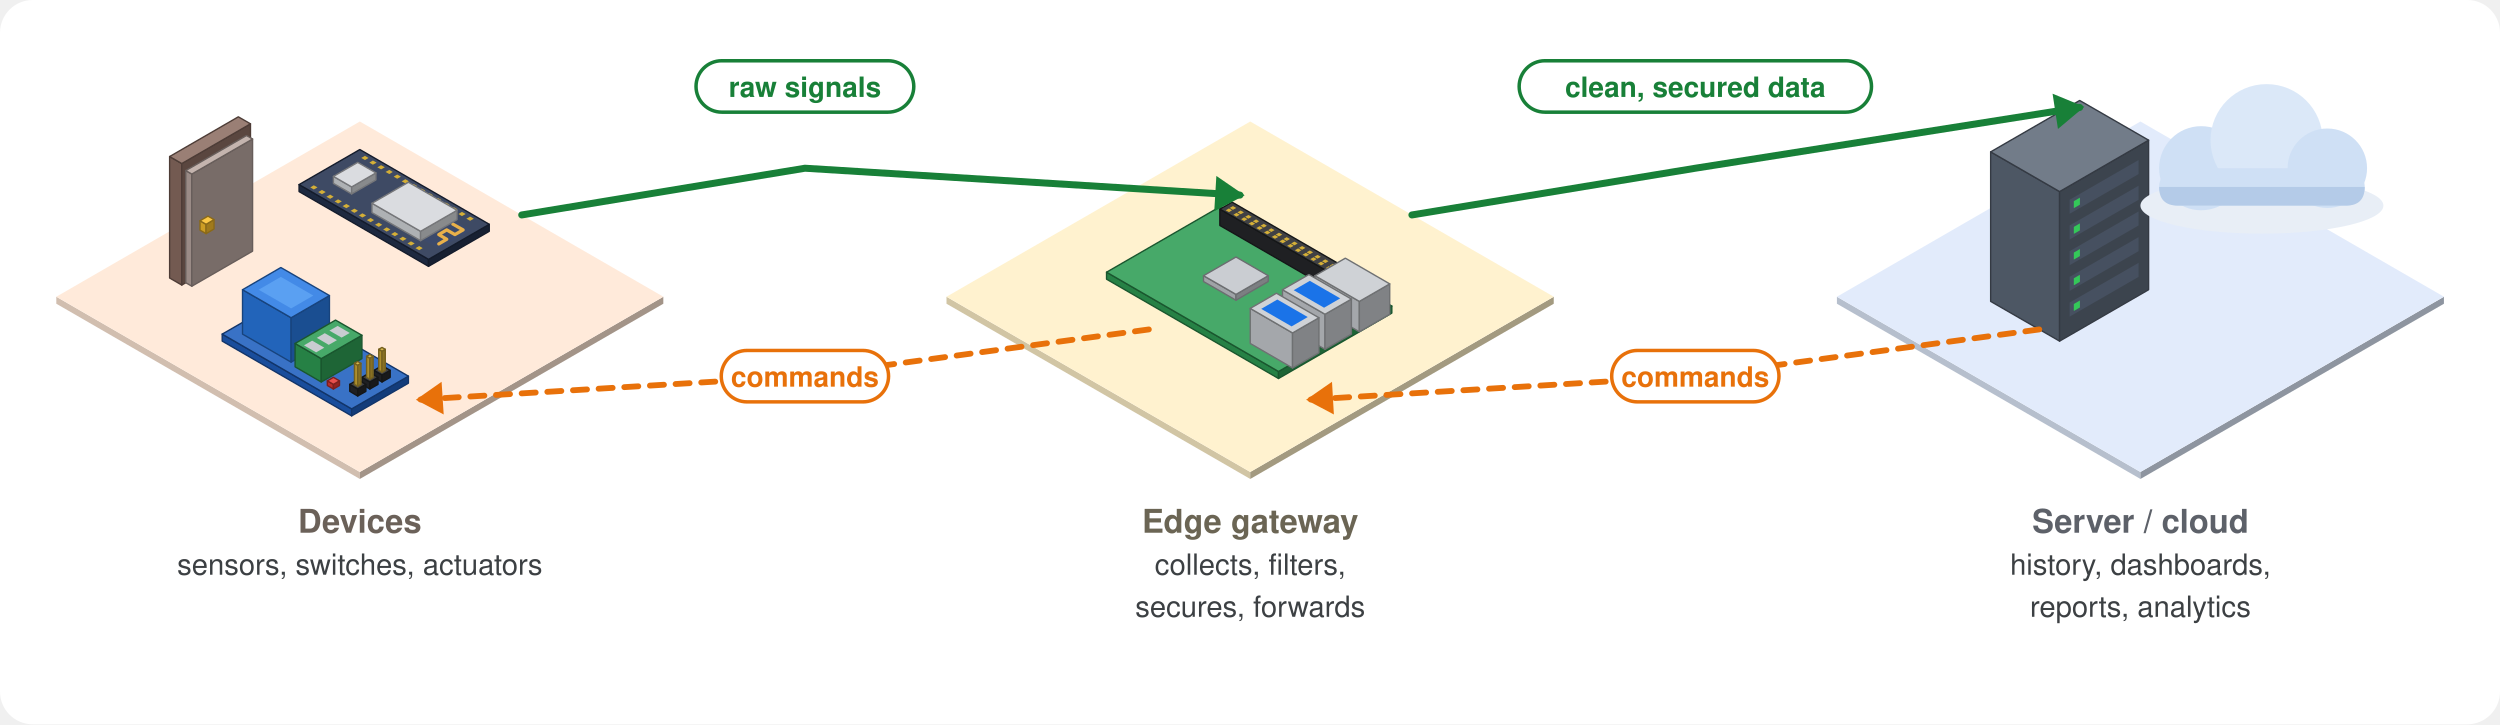
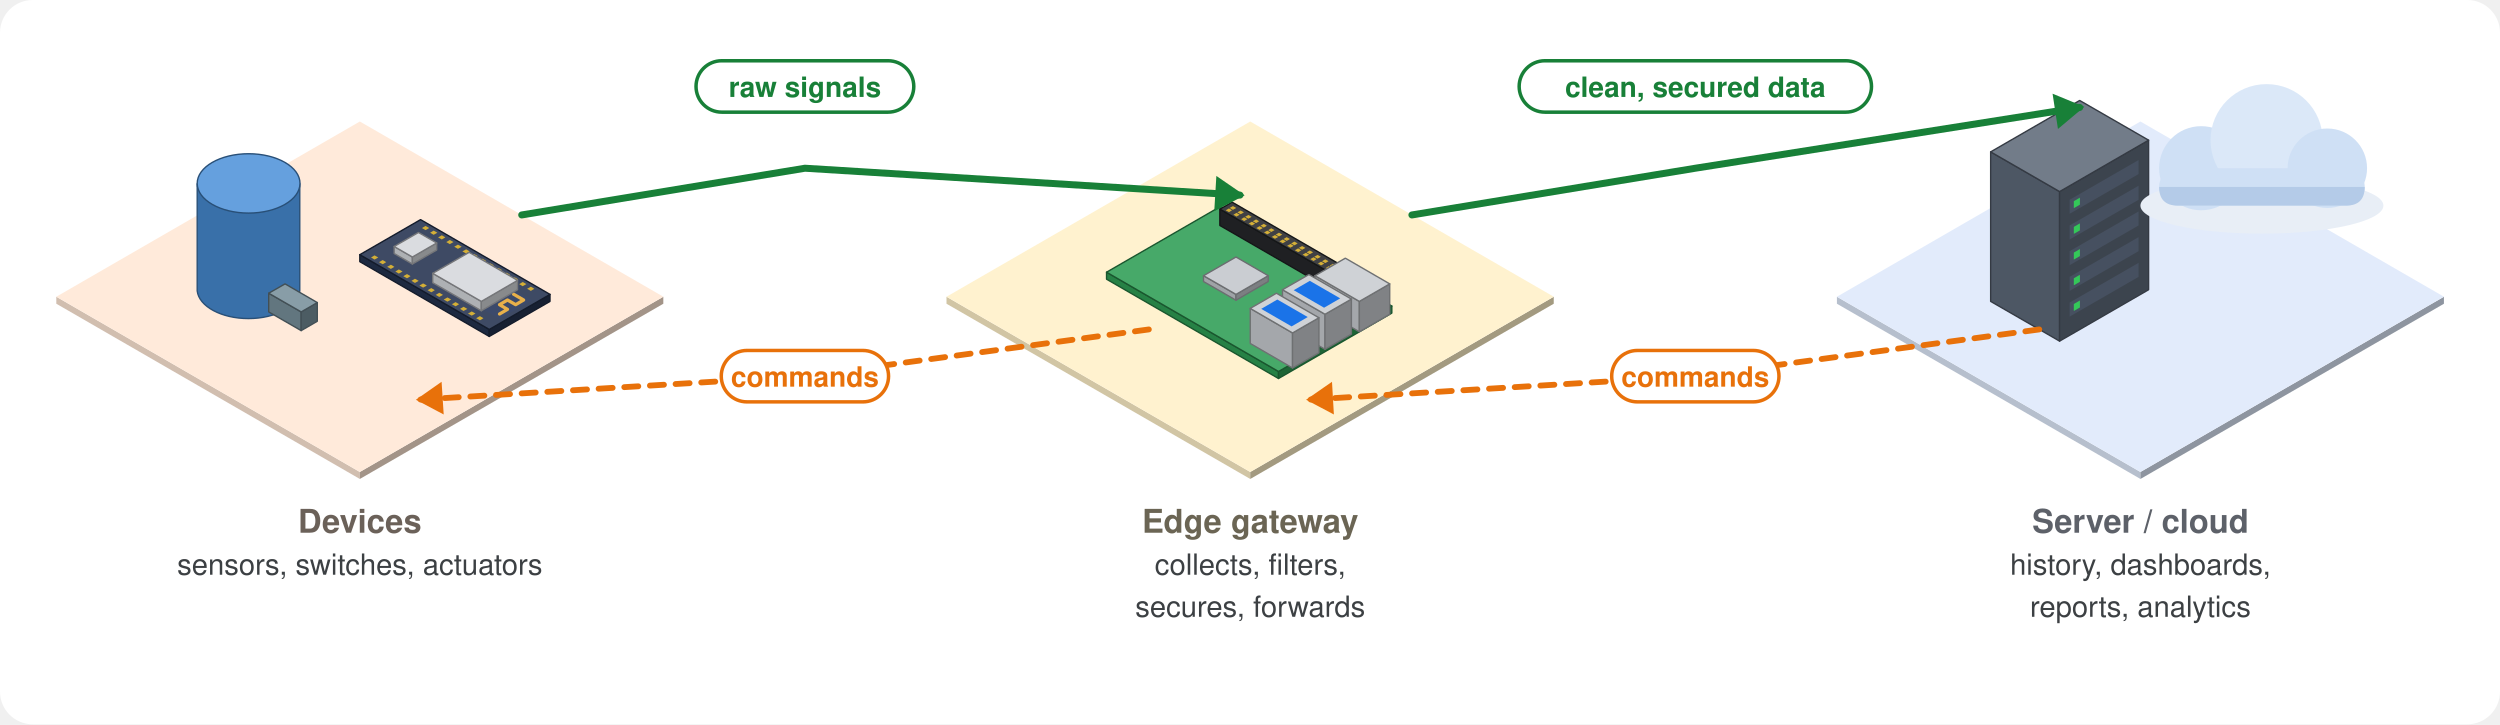
<svg xmlns="http://www.w3.org/2000/svg" viewBox="-154 -52 1070 310" width="1070" height="310" font-family="Segoe UI, Helvetica, Arial, sans-serif">
  <rect x="-154" y="-52" width="1070" height="310" rx="14" fill="#ffffff" />
  <polygon points="-129.9,78.0 0.0,153.0 0.0,150.0 -129.9,75.0" fill="#d1beaf" />
  <polygon points="129.9,78.0 0.0,153.0 0.0,150.0 129.9,75.0" fill="#a39488" />
  <polygon points="0.0,0.0 129.9,75.0 0.0,150.0 -129.9,75.0" fill="#ffeada" />
  <polygon points="251.1,78.0 381.1,153.0 381.1,150.0 251.1,75.0" fill="#d1c5a4" />
  <polygon points="511.0,78.0 381.1,153.0 381.1,150.0 511.0,75.0" fill="#a39a80" />
  <polygon points="381.1,0.0 511.0,75.0 381.1,150.0 251.1,75.0" fill="#fff2cf" />
  <polygon points="632.2,78.0 762.1,153.0 762.1,150.0 632.2,75.0" fill="#b6bfcd" />
  <polygon points="892.0,78.0 762.1,153.0 762.1,150.0 892.0,75.0" fill="#8e95a0" />
  <polygon points="762.1,0.0 892.0,75.0 762.1,150.0 632.2,75.0" fill="#e2ebfb" />
-   <polygon points="-26.0,30.0 29.4,62.0 29.4,59.0 -26.0,27.0" fill="#1d2940" stroke="#131b2b" stroke-width="0.6" stroke-linejoin="round" />
-   <polygon points="55.4,47.0 29.4,62.0 29.4,59.0 55.4,44.0" fill="#172032" stroke="#131b2b" stroke-width="0.6" stroke-linejoin="round" />
-   <polygon points="0.0,12.0 55.4,44.0 29.4,59.0 -26.0,27.0" fill="#3e4a64" stroke="#131b2b" stroke-width="0.6" stroke-linejoin="round" />
-   <polygon points="2.2,14.7 3.7,15.6 2.2,16.5 0.6,15.6" fill="#d4af37" />
-   <polygon points="-19.7,27.3 -18.1,28.2 -19.7,29.1 -21.2,28.2" fill="#d4af37" />
-   <polygon points="5.6,16.7 7.2,17.6 5.6,18.5 4.1,17.6" fill="#d4af37" />
-   <polygon points="-16.2,29.3 -14.6,30.2 -16.2,31.1 -17.8,30.2" fill="#d4af37" />
-   <polygon points="9.1,18.7 10.7,19.6 9.1,20.5 7.5,19.6" fill="#d4af37" />
-   <polygon points="-12.7,31.3 -11.2,32.2 -12.7,33.1 -14.3,32.2" fill="#d4af37" />
-   <polygon points="12.6,20.7 14.1,21.6 12.6,22.5 11.0,21.6" fill="#d4af37" />
-   <polygon points="-9.3,33.3 -7.7,34.2 -9.3,35.1 -10.8,34.2" fill="#d4af37" />
-   <polygon points="16.0,22.7 17.6,23.6 16.0,24.5 14.5,23.6" fill="#d4af37" />
-   <polygon points="-5.8,35.3 -4.2,36.2 -5.8,37.1 -7.4,36.2" fill="#d4af37" />
-   <polygon points="19.5,24.7 21.0,25.6 19.5,26.5 17.9,25.6" fill="#d4af37" />
-   <polygon points="-2.3,37.3 -0.8,38.2 -2.3,39.1 -3.9,38.2" fill="#d4af37" />
-   <polygon points="22.9,26.7 24.5,27.6 22.9,28.5 21.4,27.6" fill="#d4af37" />
-   <polygon points="1.1,39.3 2.7,40.2 1.1,41.1 -0.4,40.2" fill="#d4af37" />
-   <polygon points="26.4,28.7 28.0,29.6 26.4,30.5 24.9,29.6" fill="#d4af37" />
-   <polygon points="4.6,41.3 6.1,42.2 4.6,43.1 3.0,42.2" fill="#d4af37" />
-   <polygon points="29.9,30.7 31.4,31.6 29.9,32.5 28.3,31.6" fill="#d4af37" />
-   <polygon points="8.1,43.3 9.6,44.2 8.1,45.1 6.5,44.2" fill="#d4af37" />
-   <polygon points="33.3,32.7 34.9,33.6 33.3,34.5 31.8,33.6" fill="#d4af37" />
-   <polygon points="11.5,45.3 13.1,46.2 11.5,47.1 10.0,46.2" fill="#d4af37" />
-   <polygon points="36.8,34.7 38.4,35.6 36.8,36.5 35.2,35.6" fill="#d4af37" />
-   <polygon points="15.0,47.3 16.5,48.2 15.0,49.1 13.4,48.2" fill="#d4af37" />
-   <polygon points="40.3,36.7 41.8,37.6 40.3,38.5 38.7,37.6" fill="#d4af37" />
-   <polygon points="18.4,49.3 20.0,50.2 18.4,51.1 16.9,50.2" fill="#d4af37" />
-   <polygon points="43.7,38.7 45.3,39.6 43.7,40.5 42.2,39.6" fill="#d4af37" />
-   <polygon points="21.9,51.3 23.5,52.2 21.9,53.1 20.4,52.2" fill="#d4af37" />
-   <polygon points="47.2,40.7 48.8,41.6 47.2,42.5 45.6,41.6" fill="#d4af37" />
-   <polygon points="25.4,53.3 26.9,54.2 25.4,55.1 23.8,54.2" fill="#d4af37" />
-   <polygon points="40.7,42.5 47.6,46.5 33.8,54.5 26.8,50.5" fill="#3c4a6b" />
-   <path d="M39.8,43.9 L44.2,46.4 L40.7,48.4 L37.2,46.4 L33.8,48.4 L37.2,50.4 L33.8,52.4" fill="none" stroke="#e8b04a" stroke-width="1.4" stroke-linecap="round" stroke-linejoin="round" />
-   <polygon points="5.2,39.0 26.0,51.0 26.0,47.0 5.2,35.0" fill="#aeb1b4" stroke="#757679" stroke-width="0.6" stroke-linejoin="round" />
-   <polygon points="41.6,42.0 26.0,51.0 26.0,47.0 41.6,38.0" fill="#888a8c" stroke="#757679" stroke-width="0.6" stroke-linejoin="round" />
-   <polygon points="20.8,26.0 41.6,38.0 26.0,47.0 5.2,35.0" fill="#dadce0" stroke="#757679" stroke-width="0.6" stroke-linejoin="round" />
-   <polygon points="-11.3,26.5 -3.5,31.0 -3.5,28.0 -11.3,23.5" fill="#aeb1b4" stroke="#757679" stroke-width="0.6" stroke-linejoin="round" />
-   <polygon points="6.9,25.0 -3.5,31.0 -3.5,28.0 6.9,22.0" fill="#888a8c" stroke="#757679" stroke-width="0.6" stroke-linejoin="round" />
-   <polygon points="-0.9,17.5 6.9,22.0 -3.5,28.0 -11.3,23.5" fill="#dadce0" stroke="#757679" stroke-width="0.6" stroke-linejoin="round" />
  <polygon points="319.6,67.5 393.2,110.0 393.2,107.0 319.6,64.5" fill="#268145" stroke="#19562e" stroke-width="0.6" stroke-linejoin="round" />
  <polygon points="441.7,82.0 393.2,110.0 393.2,107.0 441.7,79.0" fill="#1e6536" stroke="#19562e" stroke-width="0.6" stroke-linejoin="round" />
  <polygon points="368.1,36.5 441.7,79.0 393.2,107.0 319.6,64.5" fill="#47a969" stroke="#19562e" stroke-width="0.6" stroke-linejoin="round" />
  <polygon points="368.1,44.5 423.5,76.5 423.5,69.5 368.1,37.5" fill="#1f2023" stroke="#141617" stroke-width="0.6" stroke-linejoin="round" />
  <polygon points="428.7,73.5 423.5,76.5 423.5,69.5 428.7,66.5" fill="#18191b" stroke="#141617" stroke-width="0.6" stroke-linejoin="round" />
  <polygon points="373.3,34.5 428.7,66.5 423.5,69.5 368.1,37.5" fill="#404144" stroke="#141617" stroke-width="0.6" stroke-linejoin="round" />
  <polygon points="373.7,36.2 375.1,37.0 373.7,37.8 372.3,37.0" fill="#d4af37" />
  <polygon points="372.0,37.2 373.3,38.0 372.0,38.8 370.6,38.0" fill="#d4af37" />
  <polygon points="377.0,38.1 378.4,38.9 377.0,39.7 375.6,38.9" fill="#d4af37" />
  <polygon points="375.2,39.1 376.6,39.9 375.2,40.7 373.9,39.9" fill="#d4af37" />
  <polygon points="380.3,40.0 381.7,40.8 380.3,41.6 378.9,40.8" fill="#d4af37" />
  <polygon points="378.5,41.0 379.9,41.8 378.5,42.6 377.2,41.8" fill="#d4af37" />
  <polygon points="383.6,41.9 384.9,42.7 383.6,43.5 382.2,42.7" fill="#d4af37" />
  <polygon points="381.8,42.9 383.2,43.7 381.8,44.5 380.4,43.7" fill="#d4af37" />
  <polygon points="386.9,43.8 388.2,44.6 386.9,45.4 385.5,44.6" fill="#d4af37" />
  <polygon points="385.1,44.8 386.5,45.6 385.1,46.4 383.7,45.6" fill="#d4af37" />
  <polygon points="390.1,45.7 391.5,46.5 390.1,47.3 388.8,46.5" fill="#d4af37" />
  <polygon points="388.4,46.7 389.8,47.5 388.4,48.3 387.0,47.5" fill="#d4af37" />
  <polygon points="393.4,47.6 394.8,48.4 393.4,49.2 392.0,48.4" fill="#d4af37" />
  <polygon points="391.7,48.6 393.1,49.4 391.7,50.2 390.3,49.4" fill="#d4af37" />
  <polygon points="396.7,49.5 398.1,50.3 396.7,51.1 395.3,50.3" fill="#d4af37" />
  <polygon points="395.0,50.5 396.4,51.3 395.0,52.1 393.6,51.3" fill="#d4af37" />
  <polygon points="400.0,51.4 401.4,52.2 400.0,53.0 398.6,52.2" fill="#d4af37" />
  <polygon points="398.3,52.4 399.7,53.2 398.3,54.0 396.9,53.2" fill="#d4af37" />
  <polygon points="403.3,53.3 404.7,54.1 403.3,54.9 401.9,54.1" fill="#d4af37" />
  <polygon points="401.6,54.3 403.0,55.1 401.6,55.9 400.2,55.1" fill="#d4af37" />
  <polygon points="406.6,55.2 408.0,56.0 406.6,56.8 405.2,56.0" fill="#d4af37" />
  <polygon points="404.9,56.2 406.3,57.0 404.9,57.8 403.5,57.0" fill="#d4af37" />
  <polygon points="409.9,57.1 411.3,57.9 409.9,58.7 408.5,57.9" fill="#d4af37" />
  <polygon points="408.2,58.1 409.5,58.9 408.2,59.7 406.8,58.9" fill="#d4af37" />
  <polygon points="413.2,59.0 414.6,59.8 413.2,60.6 411.8,59.8" fill="#d4af37" />
  <polygon points="411.4,60.0 412.8,60.8 411.4,61.6 410.1,60.8" fill="#d4af37" />
  <polygon points="416.5,60.9 417.9,61.7 416.5,62.5 415.1,61.7" fill="#d4af37" />
  <polygon points="414.7,61.9 416.1,62.7 414.7,63.5 413.4,62.7" fill="#d4af37" />
  <polygon points="419.8,62.8 421.1,63.6 419.8,64.4 418.4,63.6" fill="#d4af37" />
  <polygon points="418.0,63.8 419.4,64.6 418.0,65.4 416.6,64.6" fill="#d4af37" />
  <polygon points="423.1,64.7 424.4,65.5 423.1,66.3 421.7,65.5" fill="#d4af37" />
  <polygon points="421.3,65.7 422.7,66.5 421.3,67.3 419.9,66.5" fill="#d4af37" />
  <polygon points="361.1,68.5 375.0,76.5 375.0,74.0 361.1,66.0" fill="#9fa3a7" stroke="#6b6d70" stroke-width="0.6" stroke-linejoin="round" />
  <polygon points="388.8,68.5 375.0,76.5 375.0,74.0 388.8,66.0" fill="#7c7f82" stroke="#6b6d70" stroke-width="0.6" stroke-linejoin="round" />
  <polygon points="375.0,58.0 388.8,66.0 375.0,74.0 361.1,66.0" fill="#cacdd2" stroke="#6b6d70" stroke-width="0.6" stroke-linejoin="round" />
  <polygon points="408.8,79.0 427.8,90.0 427.8,77.0 408.8,66.0" fill="#a4a7ab" stroke="#6e7072" stroke-width="0.6" stroke-linejoin="round" />
  <polygon points="440.8,82.5 427.8,90.0 427.8,77.0 440.8,69.5" fill="#808285" stroke="#6e7072" stroke-width="0.6" stroke-linejoin="round" />
  <polygon points="421.8,58.5 440.8,69.5 427.8,77.0 408.8,66.0" fill="#cfd2d6" stroke="#6e7072" stroke-width="0.6" stroke-linejoin="round" />
  <polygon points="394.9,87.0 413.1,97.5 413.1,82.5 394.9,72.0" fill="#a4a7ab" stroke="#6e7072" stroke-width="0.6" stroke-linejoin="round" />
  <polygon points="424.4,91.0 413.1,97.5 413.1,82.5 424.4,76.0" fill="#808285" stroke="#6e7072" stroke-width="0.6" stroke-linejoin="round" />
  <polygon points="406.2,65.5 424.4,76.0 413.1,82.5 394.9,72.0" fill="#cfd2d6" stroke="#6e7072" stroke-width="0.6" stroke-linejoin="round" />
  <polygon points="381.1,95.0 399.2,105.5 399.2,90.5 381.1,80.0" fill="#a4a7ab" stroke="#6e7072" stroke-width="0.6" stroke-linejoin="round" />
  <polygon points="410.5,99.0 399.2,105.5 399.2,90.5 410.5,84.0" fill="#808285" stroke="#6e7072" stroke-width="0.6" stroke-linejoin="round" />
  <polygon points="392.3,73.5 410.5,84.0 399.2,90.5 381.1,80.0" fill="#cfd2d6" stroke="#6e7072" stroke-width="0.6" stroke-linejoin="round" />
  <polygon points="406.6,68.2 419.6,75.7 412.7,79.7 399.7,72.2" fill="#1a73e8" />
  <polygon points="392.7,76.2 405.7,83.7 398.8,87.7 385.8,80.2" fill="#1a73e8" />
-   <polygon points="-81.4,67.0 -76.2,70.0 -76.2,18.0 -81.4,15.0" fill="#735a51" stroke="#4d3c36" stroke-width="0.6" stroke-linejoin="round" />
-   <polygon points="-46.8,53.0 -76.2,70.0 -76.2,18.0 -46.8,1.0" fill="#5a463f" stroke="#4d3c36" stroke-width="0.6" stroke-linejoin="round" />
-   <polygon points="-52.0,-2.0 -46.8,1.0 -76.2,18.0 -81.4,15.0" fill="#9a7f75" stroke="#4d3c36" stroke-width="0.6" stroke-linejoin="round" />
-   <polygon points="-74.5,69.0 -71.9,70.5 -71.9,22.5 -74.5,21.0" fill="#9a8b86" stroke="#675d5a" stroke-width="0.6" stroke-linejoin="round" />
-   <polygon points="-45.9,55.5 -71.9,70.5 -71.9,22.5 -45.9,7.5" fill="#786c68" stroke="#675d5a" stroke-width="0.6" stroke-linejoin="round" />
-   <polygon points="-48.5,6.0 -45.9,7.5 -71.9,22.5 -74.5,21.0" fill="#c4b4ae" stroke="#675d5a" stroke-width="0.6" stroke-linejoin="round" />
-   <polygon points="-68.4,46.5 -65.8,48.0 -65.8,44.0 -68.4,42.5" fill="#cd9d24" stroke="#8a6918" stroke-width="0.6" stroke-linejoin="round" />
-   <polygon points="-62.4,46.0 -65.8,48.0 -65.8,44.0 -62.4,42.0" fill="#a07a1c" stroke="#8a6918" stroke-width="0.6" stroke-linejoin="round" />
-   <polygon points="-65.0,40.5 -62.4,42.0 -65.8,44.0 -68.4,42.5" fill="#fbc746" stroke="#8a6918" stroke-width="0.6" stroke-linejoin="round" />
+   <polygon points="0.0,60.0 55.4,92.0 55.4,89.0 0.0,57.0" fill="#1d2940" stroke="#131b2b" stroke-width="0.6" stroke-linejoin="round" />
+   <polygon points="81.4,77.0 55.4,92.0 55.4,89.0 81.4,74.0" fill="#172032" stroke="#131b2b" stroke-width="0.6" stroke-linejoin="round" />
+   <polygon points="26.0,42.0 81.4,74.0 55.4,89.0 0.0,57.0" fill="#3e4a64" stroke="#131b2b" stroke-width="0.6" stroke-linejoin="round" />
+   <polygon points="28.1,44.7 29.7,45.6 28.1,46.5 26.6,45.6" fill="#d4af37" />
+   <polygon points="6.3,57.3 7.9,58.2 6.3,59.1 4.8,58.2" fill="#d4af37" />
+   <polygon points="31.6,46.7 33.2,47.6 31.6,48.5 30.1,47.6" fill="#d4af37" />
+   <polygon points="9.8,59.3 11.3,60.2 9.8,61.1 8.2,60.2" fill="#d4af37" />
+   <polygon points="35.1,48.7 36.6,49.6 35.1,50.5 33.5,49.6" fill="#d4af37" />
+   <polygon points="13.3,61.3 14.8,62.2 13.3,63.1 11.7,62.2" fill="#d4af37" />
+   <polygon points="38.5,50.7 40.1,51.6 38.5,52.5 37.0,51.6" fill="#d4af37" />
+   <polygon points="16.7,63.3 18.3,64.2 16.7,65.1 15.2,64.2" fill="#d4af37" />
+   <polygon points="42.0,52.7 43.6,53.6 42.0,54.5 40.4,53.6" fill="#d4af37" />
+   <polygon points="20.2,65.3 21.7,66.2 20.2,67.1 18.6,66.2" fill="#d4af37" />
+   <polygon points="45.5,54.7 47.0,55.6 45.5,56.5 43.9,55.6" fill="#d4af37" />
+   <polygon points="23.6,67.3 25.2,68.2 23.6,69.1 22.1,68.2" fill="#d4af37" />
+   <polygon points="48.9,56.7 50.5,57.6 48.9,58.5 47.4,57.6" fill="#d4af37" />
+   <polygon points="27.1,69.3 28.7,70.2 27.1,71.1 25.5,70.2" fill="#d4af37" />
+   <polygon points="52.4,58.7 54.0,59.6 52.4,60.5 50.8,59.6" fill="#d4af37" />
+   <polygon points="30.6,71.3 32.1,72.2 30.6,73.1 29.0,72.2" fill="#d4af37" />
+   <polygon points="55.9,60.7 57.4,61.6 55.9,62.5 54.3,61.6" fill="#d4af37" />
+   <polygon points="34.0,73.3 35.6,74.2 34.0,75.1 32.5,74.2" fill="#d4af37" />
+   <polygon points="59.3,62.7 60.9,63.6 59.3,64.5 57.8,63.6" fill="#d4af37" />
+   <polygon points="37.5,75.3 39.1,76.2 37.5,77.1 35.9,76.2" fill="#d4af37" />
+   <polygon points="62.8,64.7 64.3,65.6 62.8,66.5 61.2,65.6" fill="#d4af37" />
+   <polygon points="41.0,77.3 42.5,78.2 41.0,79.1 39.4,78.2" fill="#d4af37" />
+   <polygon points="66.3,66.7 67.8,67.6 66.3,68.5 64.7,67.6" fill="#d4af37" />
+   <polygon points="44.4,79.3 46.0,80.2 44.4,81.1 42.9,80.2" fill="#d4af37" />
+   <polygon points="69.7,68.7 71.3,69.6 69.7,70.5 68.2,69.6" fill="#d4af37" />
+   <polygon points="47.9,81.3 49.5,82.2 47.9,83.1 46.3,82.2" fill="#d4af37" />
+   <polygon points="73.2,70.7 74.7,71.6 73.2,72.5 71.6,71.6" fill="#d4af37" />
+   <polygon points="51.4,83.3 52.9,84.2 51.4,85.1 49.8,84.2" fill="#d4af37" />
+   <polygon points="66.7,72.5 73.6,76.5 59.8,84.5 52.8,80.5" fill="#3c4a6b" />
+   <path d="M65.8,73.9 L70.1,76.4 L66.7,78.4 L63.2,76.4 L59.8,78.4 L63.2,80.4 L59.8,82.4" fill="none" stroke="#e8b04a" stroke-width="1.4" stroke-linecap="round" stroke-linejoin="round" />
+   <polygon points="31.2,69.0 52.0,81.0 52.0,77.0 31.2,65.0" fill="#aeb1b4" stroke="#757679" stroke-width="0.6" stroke-linejoin="round" />
+   <polygon points="67.5,72.0 52.0,81.0 52.0,77.0 67.5,68.0" fill="#888a8c" stroke="#757679" stroke-width="0.6" stroke-linejoin="round" />
+   <polygon points="46.8,56.0 67.5,68.0 52.0,77.0 31.2,65.0" fill="#dadce0" stroke="#757679" stroke-width="0.6" stroke-linejoin="round" />
+   <polygon points="14.7,56.5 22.5,61.0 22.5,58.0 14.7,53.5" fill="#aeb1b4" stroke="#757679" stroke-width="0.6" stroke-linejoin="round" />
+   <polygon points="32.9,55.0 22.5,61.0 22.5,58.0 32.9,52.0" fill="#888a8c" stroke="#757679" stroke-width="0.6" stroke-linejoin="round" />
+   <polygon points="25.1,47.5 32.9,52.0 22.5,58.0 14.7,53.5" fill="#dadce0" stroke="#757679" stroke-width="0.6" stroke-linejoin="round" />
  <polygon points="698.0,77.0 727.5,94.0 727.5,30.0 698.0,13.0" fill="#4d5764" stroke="#343a43" stroke-width="0.6" stroke-linejoin="round" />
  <polygon points="765.6,72.0 727.5,94.0 727.5,30.0 765.6,8.0" fill="#3c444e" stroke="#343a43" stroke-width="0.6" stroke-linejoin="round" />
  <polygon points="736.1,-9.0 765.6,8.0 727.5,30.0 698.0,13.0" fill="#727c89" stroke="#343a43" stroke-width="0.6" stroke-linejoin="round" />
  <polygon points="761.3,66.5 731.8,83.5 731.8,77.5 761.3,60.5" fill="#465060" />
  <polygon points="761.3,55.5 731.8,72.5 731.8,66.5 761.3,49.5" fill="#465060" />
  <polygon points="761.3,44.5 731.8,61.5 731.8,55.5 761.3,38.5" fill="#465060" />
  <polygon points="761.3,33.5 731.8,50.5 731.8,44.5 761.3,27.5" fill="#465060" />
  <polygon points="761.3,22.5 731.8,39.5 731.8,33.5 761.3,16.5" fill="#465060" />
  <polygon points="736.2,79.6 733.6,81.1 733.6,78.1 736.2,76.6" fill="#34c759" />
  <polygon points="736.2,68.6 733.6,70.1 733.6,67.1 736.2,65.6" fill="#34c759" />
  <polygon points="736.2,57.6 733.6,59.1 733.6,56.1 736.2,54.6" fill="#34c759" />
  <polygon points="736.2,46.6 733.6,48.1 733.6,45.1 736.2,43.6" fill="#34c759" />
  <polygon points="736.2,35.6 733.6,37.1 733.6,34.1 736.2,32.6" fill="#34c759" />
-   <polygon points="-58.9,94.0 -3.5,126.0 -3.5,123.0 -58.9,91.0" fill="#194d9c" stroke="#113469" stroke-width="0.6" stroke-linejoin="round" />
-   <polygon points="20.8,112.0 -3.5,126.0 -3.5,123.0 20.8,109.0" fill="#133c7a" stroke="#113469" stroke-width="0.6" stroke-linejoin="round" />
-   <polygon points="-34.6,77.0 20.8,109.0 -3.5,123.0 -58.9,91.0" fill="#3972c6" stroke="#113469" stroke-width="0.6" stroke-linejoin="round" />
-   <polygon points="-50.2,91.0 -29.4,103.0 -29.4,84.0 -50.2,72.0" fill="#2264ba" stroke="#17437d" stroke-width="0.6" stroke-linejoin="round" />
-   <polygon points="-13.0,93.5 -29.4,103.0 -29.4,84.0 -13.0,74.5" fill="#1a4e91" stroke="#17437d" stroke-width="0.6" stroke-linejoin="round" />
-   <polygon points="-33.8,62.5 -13.0,74.5 -29.4,84.0 -50.2,72.0" fill="#438ae7" stroke="#17437d" stroke-width="0.6" stroke-linejoin="round" />
-   <polygon points="-33.8,66.5 -19.9,74.5 -29.4,80.0 -43.3,72.0" fill="#5aa0f2" />
-   <polygon points="-27.7,105.0 -16.5,111.5 -16.5,101.5 -27.7,95.0" fill="#268145" stroke="#19562e" stroke-width="0.6" stroke-linejoin="round" />
-   <polygon points="0.9,101.5 -16.5,111.5 -16.5,101.5 0.9,91.5" fill="#1e6536" stroke="#19562e" stroke-width="0.6" stroke-linejoin="round" />
-   <polygon points="-10.4,85.0 0.9,91.5 -16.5,101.5 -27.7,95.0" fill="#47a969" stroke="#19562e" stroke-width="0.6" stroke-linejoin="round" />
-   <polygon points="-9.5,87.5 -4.3,90.5 -7.8,92.5 -13.0,89.5" fill="#c9ccd1" />
-   <polygon points="-15.0,90.6 -9.8,93.6 -13.3,95.6 -18.4,92.6" fill="#c9ccd1" />
-   <polygon points="-20.4,93.8 -15.2,96.8 -18.7,98.8 -23.9,95.8" fill="#c9ccd1" />
-   <polygon points="-13.9,113.0 -11.3,114.5 -11.3,112.5 -13.9,111.0" fill="#bb2e2b" stroke="#7d1f1d" stroke-width="0.6" stroke-linejoin="round" />
-   <polygon points="-8.7,113.0 -11.3,114.5 -11.3,112.5 -8.7,111.0" fill="#922421" stroke="#7d1f1d" stroke-width="0.6" stroke-linejoin="round" />
-   <polygon points="-11.3,109.5 -8.7,111.0 -11.3,112.5 -13.9,111.0" fill="#e8504d" stroke="#7d1f1d" stroke-width="0.6" stroke-linejoin="round" />
-   <polygon points="6.1,109.5 9.5,111.5 9.5,108.5 6.1,106.5" fill="#1f2023" stroke="#141617" stroke-width="0.6" stroke-linejoin="round" />
-   <polygon points="13.0,109.5 9.5,111.5 9.5,108.5 13.0,106.5" fill="#18191b" stroke="#141617" stroke-width="0.6" stroke-linejoin="round" />
-   <polygon points="9.5,104.5 13.0,106.5 9.5,108.5 6.1,106.5" fill="#404144" stroke="#141617" stroke-width="0.6" stroke-linejoin="round" />
-   <polygon points="0.9,112.5 4.3,114.5 4.3,111.5 0.9,109.5" fill="#1f2023" stroke="#141617" stroke-width="0.6" stroke-linejoin="round" />
-   <polygon points="7.8,112.5 4.3,114.5 4.3,111.5 7.8,109.5" fill="#18191b" stroke="#141617" stroke-width="0.6" stroke-linejoin="round" />
-   <polygon points="4.3,107.5 7.8,109.5 4.3,111.5 0.9,109.5" fill="#404144" stroke="#141617" stroke-width="0.6" stroke-linejoin="round" />
-   <polygon points="8.1,106.5 9.5,107.3 9.5,98.3 8.1,97.5" fill="#ad8f2d" stroke="#74601e" stroke-width="0.6" stroke-linejoin="round" />
-   <polygon points="10.9,106.5 9.5,107.3 9.5,98.3 10.9,97.5" fill="#877023" stroke="#74601e" stroke-width="0.6" stroke-linejoin="round" />
-   <polygon points="9.5,96.7 10.9,97.5 9.5,98.3 8.1,97.5" fill="#d9b84f" stroke="#74601e" stroke-width="0.6" stroke-linejoin="round" />
-   <polygon points="-4.3,115.5 -0.9,117.5 -0.9,114.5 -4.3,112.5" fill="#1f2023" stroke="#141617" stroke-width="0.6" stroke-linejoin="round" />
-   <polygon points="2.6,115.5 -0.9,117.5 -0.9,114.5 2.6,112.5" fill="#18191b" stroke="#141617" stroke-width="0.6" stroke-linejoin="round" />
-   <polygon points="-0.9,110.5 2.6,112.5 -0.9,114.5 -4.3,112.5" fill="#404144" stroke="#141617" stroke-width="0.6" stroke-linejoin="round" />
-   <polygon points="2.9,109.5 4.3,110.3 4.3,101.3 2.9,100.5" fill="#ad8f2d" stroke="#74601e" stroke-width="0.6" stroke-linejoin="round" />
-   <polygon points="5.7,109.5 4.3,110.3 4.3,101.3 5.7,100.5" fill="#877023" stroke="#74601e" stroke-width="0.6" stroke-linejoin="round" />
-   <polygon points="4.3,99.7 5.7,100.5 4.3,101.3 2.9,100.5" fill="#d9b84f" stroke="#74601e" stroke-width="0.6" stroke-linejoin="round" />
-   <polygon points="-2.3,112.5 -0.9,113.3 -0.9,104.3 -2.3,103.5" fill="#ad8f2d" stroke="#74601e" stroke-width="0.6" stroke-linejoin="round" />
-   <polygon points="0.5,112.5 -0.9,113.3 -0.9,104.3 0.5,103.5" fill="#877023" stroke="#74601e" stroke-width="0.6" stroke-linejoin="round" />
-   <polygon points="-0.9,102.7 0.5,103.5 -0.9,104.3 -2.3,103.5" fill="#d9b84f" stroke="#74601e" stroke-width="0.6" stroke-linejoin="round" />
+   <path d="M-69.6,72.5 L-69.6,26.5 A22.0,12.7 0 0 0 -25.7,26.5 L-25.7,72.5 A22.0,12.7 0 0 1 -69.6,72.5 Z" fill="#3970a9" stroke="#284f77" stroke-width="0.6" />
+   <ellipse cx="-47.6" cy="26.5" rx="22.0" ry="12.7" fill="#65a0de" stroke="#284f77" stroke-width="0.6" />
+   <polygon points="-39.0,81.5 -25.1,89.5 -25.1,81.5 -39.0,73.5" fill="#62767f" stroke="#424f55" stroke-width="0.6" stroke-linejoin="round" />
+   <polygon points="-18.2,85.5 -25.1,89.5 -25.1,81.5 -18.2,77.5" fill="#4c5c63" stroke="#424f55" stroke-width="0.6" stroke-linejoin="round" />
+   <polygon points="-32.0,69.5 -18.2,77.5 -25.1,81.5 -39.0,73.5" fill="#889da7" stroke="#424f55" stroke-width="0.6" stroke-linejoin="round" />
  <g transform="translate(814.1,20.0)">
    <ellipse cx="0" cy="16" rx="52" ry="12" fill="#e8eef6" />
    <circle cx="-26" cy="0" r="18" fill="#cfe0f5" />
    <circle cx="2" cy="-12" r="24" fill="#dbe8f8" />
    <circle cx="28" cy="0" r="17" fill="#cfe0f5" />
    <rect x="-44" y="0" width="88" height="16" rx="8" fill="#cfe0f5" />
    <path d="M-44,8 Q-44,16 -36,16 L36,16 Q44,16 44,8" fill="#b4cbe8" />
  </g>
  <path d="M69.3,40.0 L190.5,20.0 L376.7,31.5" fill="none" stroke="#188038" stroke-width="3" stroke-linecap="round" stroke-linejoin="round" />
  <polygon points="378.7,31.6 365.7,38.4 366.6,23.3" fill="#188038" />
  <path d="M337.7,89.0 L190.5,109.0 L26.0,119.0" fill="none" stroke="#e8710a" stroke-width="2.5" stroke-linecap="round" stroke-linejoin="round" stroke-dasharray="6 5" />
  <polygon points="24.0,119.1 35.0,111.4 35.9,125.4" fill="#e8710a" />
  <path d="M450.3,40.0 L571.6,20.0 L736.1,-6.0" fill="none" stroke="#188038" stroke-width="3" stroke-linecap="round" stroke-linejoin="round" />
  <polygon points="738.1,-6.3 726.8,3.2 724.5,-11.9" fill="#188038" />
  <path d="M718.8,89.0 L571.6,109.0 L407.0,119.0" fill="none" stroke="#e8710a" stroke-width="2.5" stroke-linecap="round" stroke-linejoin="round" stroke-dasharray="6 5" />
  <polygon points="405.0,119.1 416.1,111.4 416.9,125.4" fill="#e8710a" />
  <rect x="143.9" y="-26.0" width="93.2" height="22" rx="11" fill="#ffffff" stroke="#188038" stroke-width="1.5" />
  <text x="190.5" y="-10.5" font-size="12" font-weight="600" fill="#188038" text-anchor="middle">raw signals</text>
  <rect x="496.2" y="-26.0" width="150.8" height="22" rx="11" fill="#ffffff" stroke="#188038" stroke-width="1.5" />
  <text x="571.6" y="-10.5" font-size="12" font-weight="600" fill="#188038" text-anchor="middle">clean, secured data</text>
  <rect x="154.7" y="98.0" width="71.6" height="22" rx="11" fill="#ffffff" stroke="#e8710a" stroke-width="1.5" />
  <text x="190.5" y="113.5" font-size="12" font-weight="600" fill="#e8710a" text-anchor="middle">commands</text>
  <rect x="535.8" y="98.0" width="71.6" height="22" rx="11" fill="#ffffff" stroke="#e8710a" stroke-width="1.5" />
  <text x="571.6" y="113.5" font-size="12" font-weight="600" fill="#e8710a" text-anchor="middle">commands</text>
  <text x="0.0" y="176.0" font-size="14" font-weight="700" fill="#6b6159" text-anchor="middle">Devices</text>
  <text x="0.0" y="194.0" font-size="12.5" font-weight="400" fill="#3c4043" text-anchor="middle">sensors, switches, actuators</text>
  <text x="381.1" y="176.0" font-size="14" font-weight="700" fill="#6b6554" text-anchor="middle">Edge gateway</text>
  <text x="381.1" y="194.0" font-size="12.5" font-weight="400" fill="#3c4043" text-anchor="middle">collects, filters,</text>
  <text x="381.1" y="212.0" font-size="12.5" font-weight="400" fill="#3c4043" text-anchor="middle">secures, forwards</text>
  <text x="762.1" y="176.0" font-size="14" font-weight="700" fill="#5d6169" text-anchor="middle">Server / cloud</text>
  <text x="762.1" y="194.0" font-size="12.5" font-weight="400" fill="#3c4043" text-anchor="middle">history, dashboards,</text>
  <text x="762.1" y="212.0" font-size="12.5" font-weight="400" fill="#3c4043" text-anchor="middle">reports, analytics</text>
</svg>
